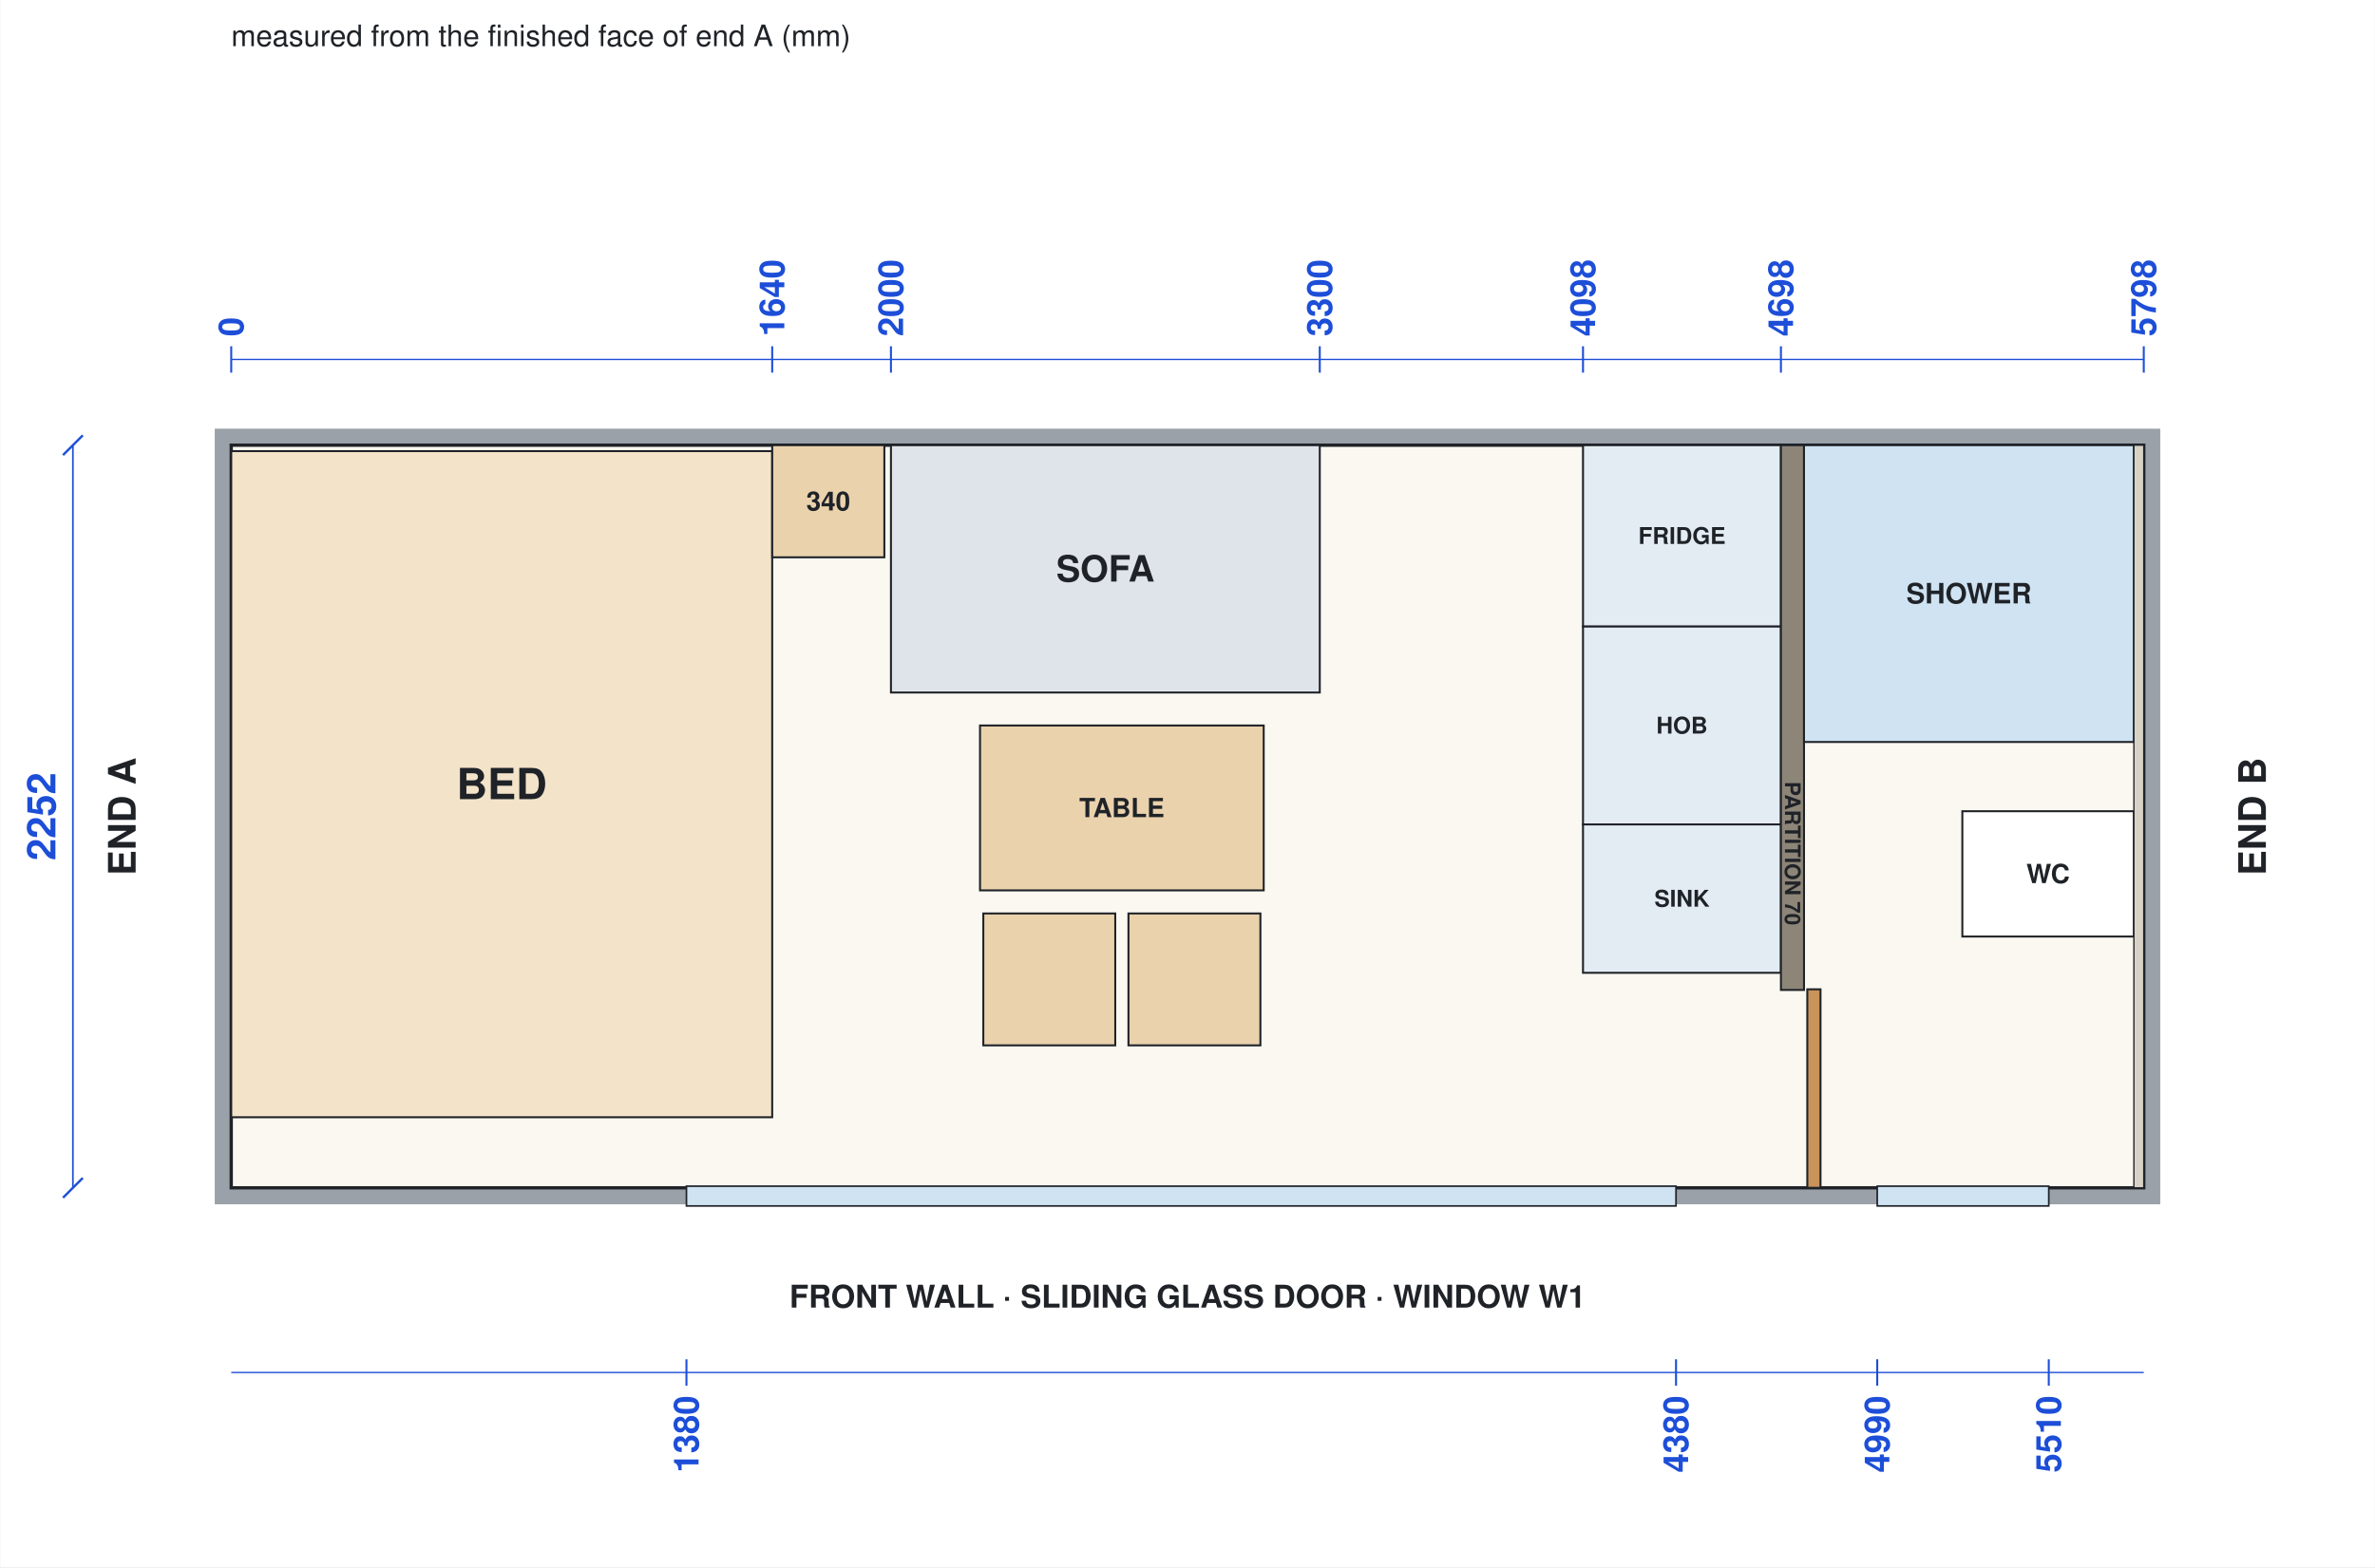
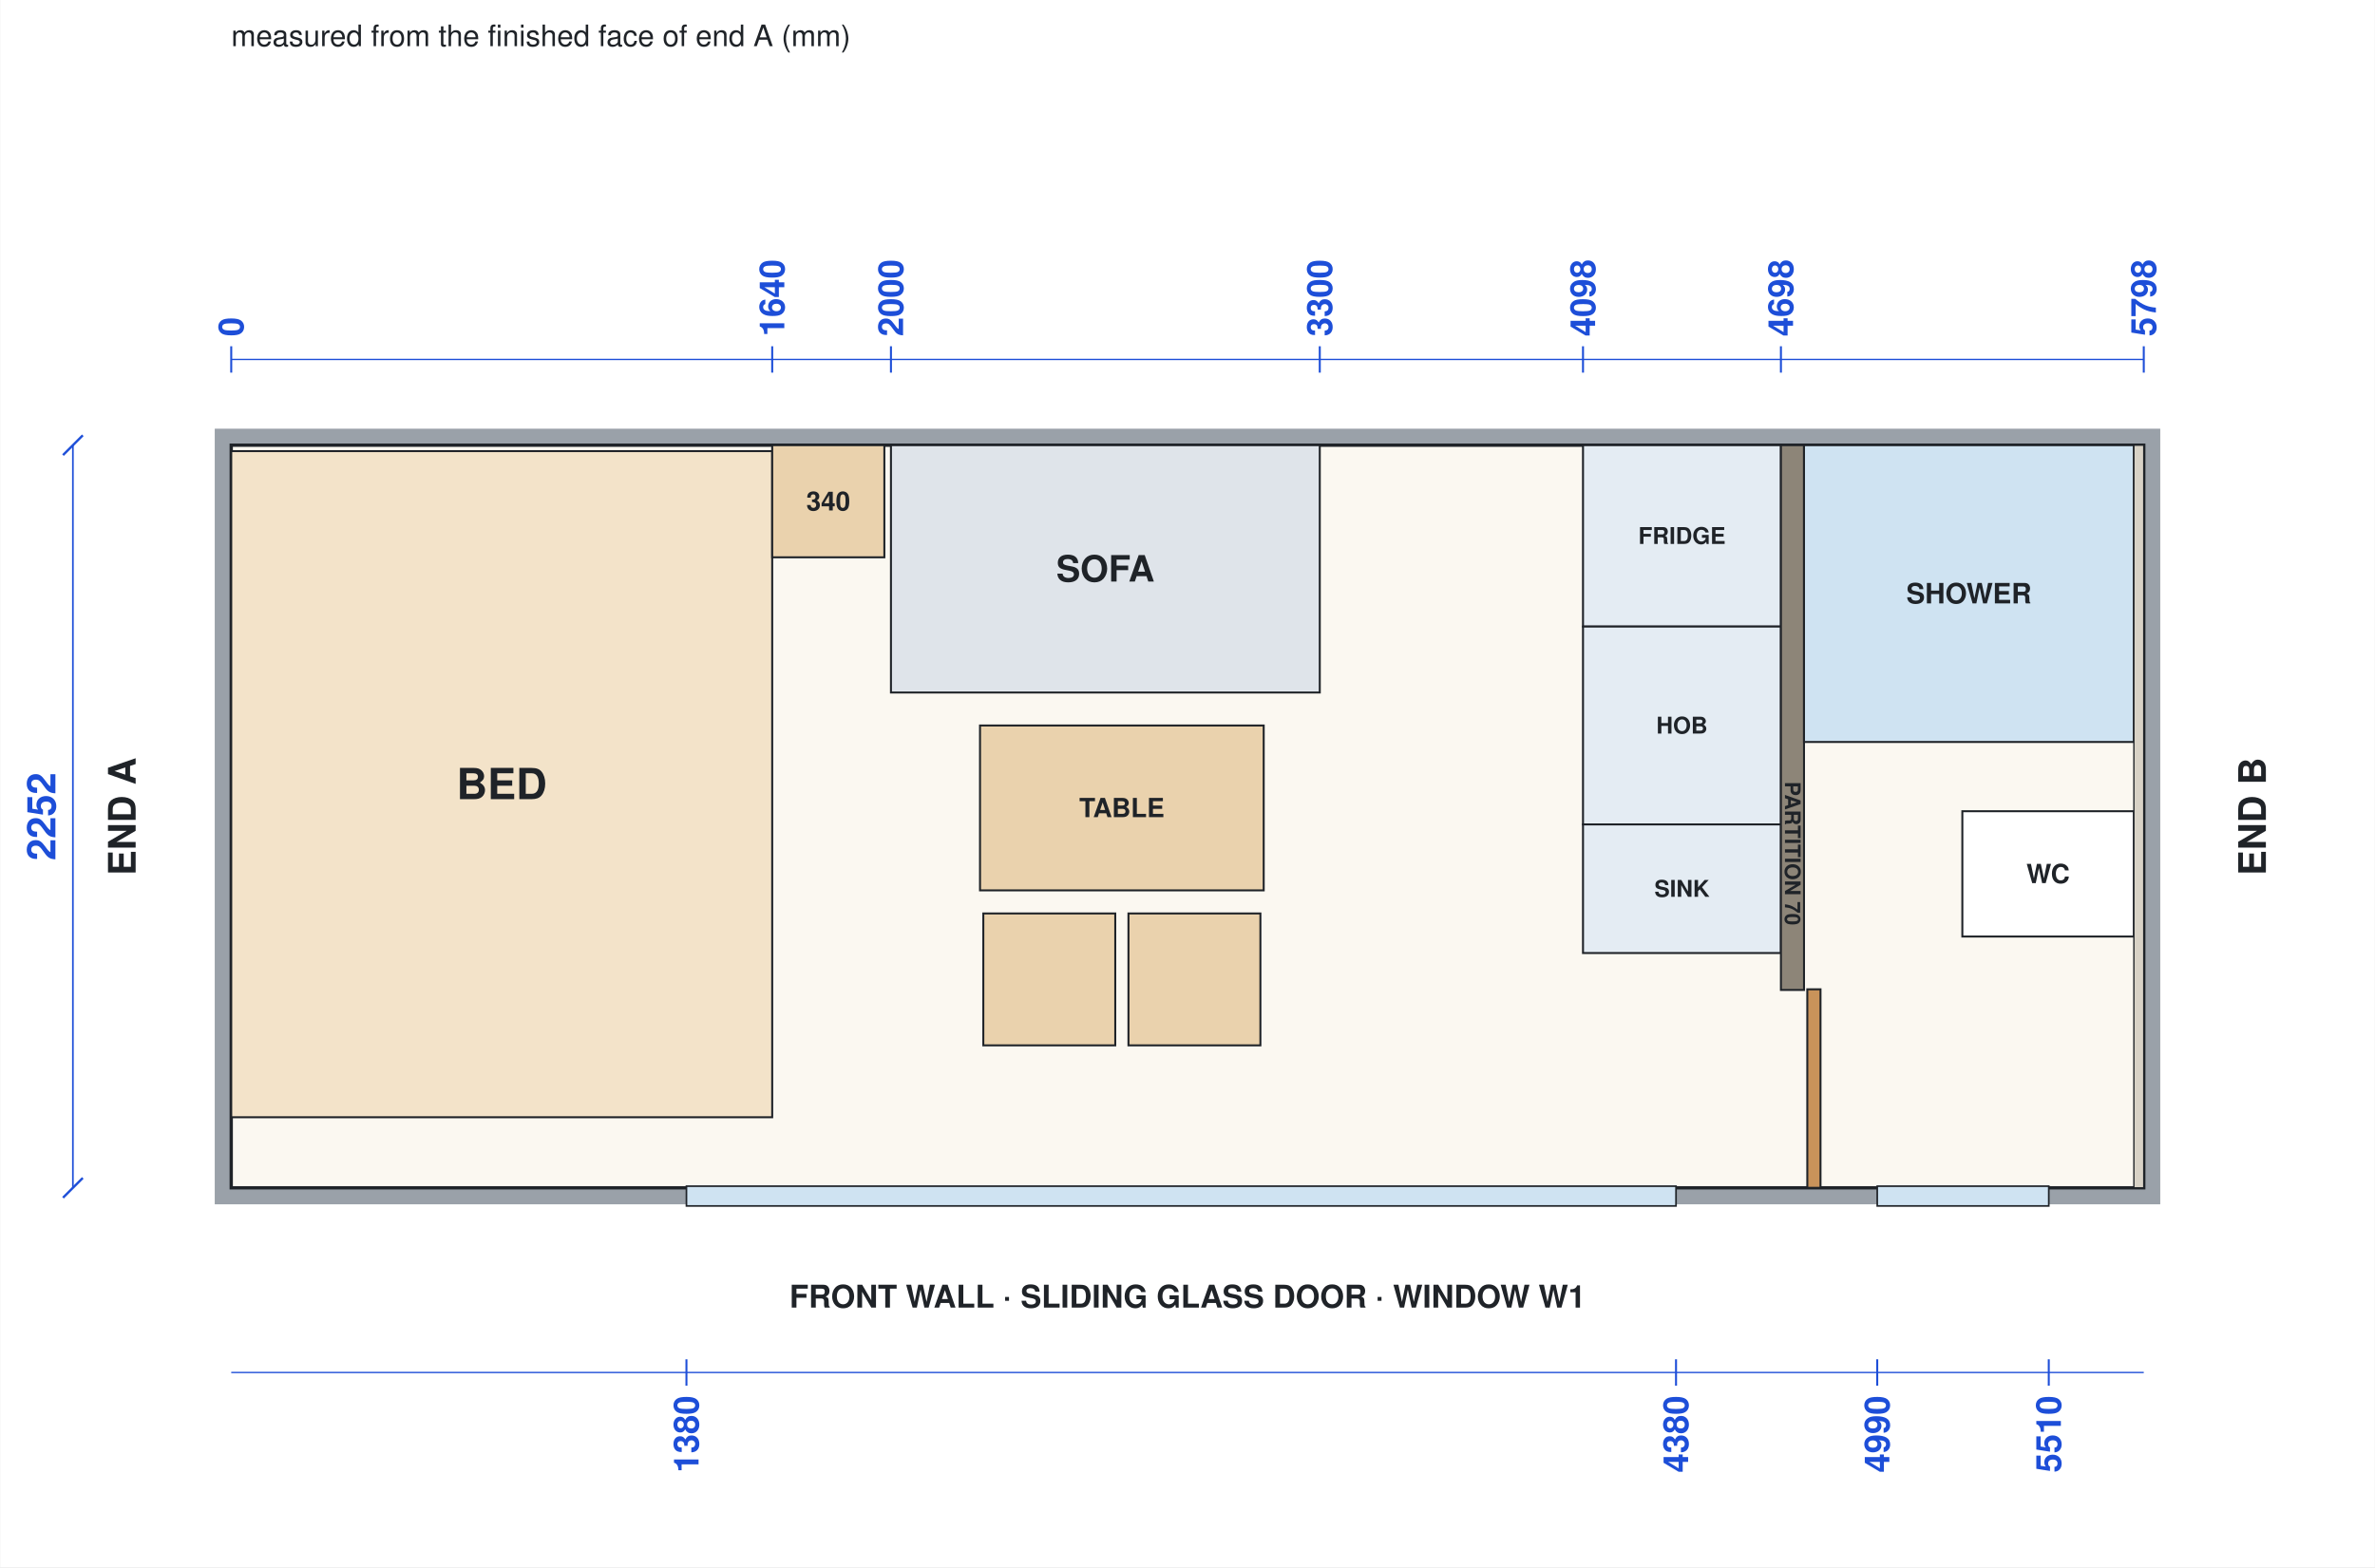
<svg xmlns="http://www.w3.org/2000/svg" viewBox="-700 -1350 7198 4752" width="1200" height="792" font-family="Helvetica, Arial, sans-serif">
  <rect x="-700" y="-1350" width="7198" height="4752" fill="#ffffff" />
  <rect x="-50" y="-50" width="5898" height="2352" fill="#9aa1a9" stroke="none" stroke-width="0" />
  <rect x="0" y="0" width="5798" height="2252" fill="#fbf8f1" stroke="#1f2328" stroke-width="10" />
  <rect x="1380" y="2247" width="3000" height="60" fill="#cfe3f2" stroke="#1f2328" stroke-width="5" />
  <rect x="4990" y="2247" width="520" height="60" fill="#cfe3f2" stroke="#1f2328" stroke-width="5" />
  <rect x="0" y="18" width="1640" height="2020" fill="#f3e3c9" stroke="#1f2328" stroke-width="6" />
  <text x="820" y="1028" font-size="130" font-weight="700" fill="#1f2328" text-anchor="middle" dominant-baseline="middle">BED</text>
  <rect x="1640" y="0" width="340" height="340" fill="#ead2ad" stroke="#1f2328" stroke-width="6" />
  <text x="1810" y="170" font-size="80" font-weight="700" fill="#1f2328" text-anchor="middle" dominant-baseline="middle">340</text>
  <rect x="2000" y="0" width="1300" height="750" fill="#dfe4ea" stroke="#1f2328" stroke-width="6" />
  <text x="2650" y="375" font-size="110" font-weight="700" fill="#1f2328" text-anchor="middle" dominant-baseline="middle">SOFA</text>
  <rect x="2270" y="850" width="860" height="500" fill="#ead2ad" stroke="#1f2328" stroke-width="6" />
  <text x="2700" y="1100" font-size="80" font-weight="700" fill="#1f2328" text-anchor="middle" dominant-baseline="middle">TABLE</text>
  <rect x="2280" y="1420" width="400" height="400" fill="#ead2ad" stroke="#1f2328" stroke-width="6" />
  <rect x="2720" y="1420" width="400" height="400" fill="#ead2ad" stroke="#1f2328" stroke-width="6" />
  <rect x="4098" y="0" width="600" height="550" fill="#e4ecf3" stroke="#1f2328" stroke-width="6" />
  <text x="4398" y="275" font-size="70" font-weight="700" fill="#1f2328" text-anchor="middle" dominant-baseline="middle">FRIDGE</text>
  <rect x="4098" y="550" width="600" height="600" fill="#e4ecf3" stroke="#1f2328" stroke-width="6" />
  <text x="4398" y="850" font-size="70" font-weight="700" fill="#1f2328" text-anchor="middle" dominant-baseline="middle">HOB</text>
-   <rect x="4098" y="1150" width="600" height="450" fill="#e4ecf3" stroke="#1f2328" stroke-width="6" />
-   <text x="4398" y="1375" font-size="70" font-weight="700" fill="#1f2328" text-anchor="middle" dominant-baseline="middle">SINK</text>
+   <rect x="4098" y="1150" width="600" height="390" fill="#e4ecf3" stroke="#1f2328" stroke-width="6" />
+   <text x="4398" y="1345" font-size="70" font-weight="700" fill="#1f2328" text-anchor="middle" dominant-baseline="middle">SINK</text>
  <rect x="4698" y="0" width="70" height="1652" fill="#8d8578" stroke="#1f2328" stroke-width="6" />
  <rect x="4768" y="0" width="1000" height="900" fill="#cfe3f2" stroke="#1f2328" stroke-width="6" />
  <text x="5268" y="450" font-size="85" font-weight="700" fill="#1f2328" text-anchor="middle" dominant-baseline="middle">SHOWER</text>
  <rect x="5248" y="1110" width="520" height="380" fill="#ffffff" stroke="#1f2328" stroke-width="6" />
  <text x="5508" y="1300" font-size="80" font-weight="700" fill="#1f2328" text-anchor="middle" dominant-baseline="middle">WC</text>
  <rect x="4778" y="1650" width="40" height="602" fill="#c9935a" stroke="#1f2328" stroke-width="6" />
  <text x="4733" y="1020" font-size="65" font-weight="700" fill="#1f2328" text-anchor="start" dominant-baseline="middle" transform="rotate(90 4733 1020)">PARTITION 70</text>
  <rect x="5768" y="0" width="30" height="2252" fill="#d8d2c6" stroke="#1f2328" stroke-width="4" />
  <text x="-330" y="1126" font-size="115" font-weight="700" fill="#1f2328" text-anchor="middle" dominant-baseline="middle" transform="rotate(-90 -330 1126)">END A</text>
  <text x="6128" y="1126" font-size="115" font-weight="700" fill="#1f2328" text-anchor="middle" dominant-baseline="middle" transform="rotate(-90 6128 1126)">END B</text>
  <text x="2899" y="2582" font-size="95" font-weight="700" fill="#1f2328" text-anchor="middle" dominant-baseline="middle">FRONT WALL · SLIDING GLASS DOOR · WINDOW W1</text>
  <line x1="0" y1="-260" x2="5798" y2="-260" stroke="#1d4ed8" stroke-width="4" />
  <line x1="0" y1="-300" x2="0" y2="-220" stroke="#1d4ed8" stroke-width="6" />
  <text x="0" y="-330" font-size="105" font-weight="700" fill="#1d4ed8" text-anchor="start" dominant-baseline="middle" transform="rotate(-90 0 -330)">0</text>
  <line x1="1640" y1="-300" x2="1640" y2="-220" stroke="#1d4ed8" stroke-width="6" />
  <text x="1640" y="-330" font-size="105" font-weight="700" fill="#1d4ed8" text-anchor="start" dominant-baseline="middle" transform="rotate(-90 1640 -330)">1640</text>
  <line x1="2000" y1="-300" x2="2000" y2="-220" stroke="#1d4ed8" stroke-width="6" />
  <text x="2000" y="-330" font-size="105" font-weight="700" fill="#1d4ed8" text-anchor="start" dominant-baseline="middle" transform="rotate(-90 2000 -330)">2000</text>
  <line x1="3300" y1="-300" x2="3300" y2="-220" stroke="#1d4ed8" stroke-width="6" />
  <text x="3300" y="-330" font-size="105" font-weight="700" fill="#1d4ed8" text-anchor="start" dominant-baseline="middle" transform="rotate(-90 3300 -330)">3300</text>
  <line x1="4098" y1="-300" x2="4098" y2="-220" stroke="#1d4ed8" stroke-width="6" />
  <text x="4098" y="-330" font-size="105" font-weight="700" fill="#1d4ed8" text-anchor="start" dominant-baseline="middle" transform="rotate(-90 4098 -330)">4098</text>
  <line x1="4698" y1="-300" x2="4698" y2="-220" stroke="#1d4ed8" stroke-width="6" />
  <text x="4698" y="-330" font-size="105" font-weight="700" fill="#1d4ed8" text-anchor="start" dominant-baseline="middle" transform="rotate(-90 4698 -330)">4698</text>
  <line x1="5798" y1="-300" x2="5798" y2="-220" stroke="#1d4ed8" stroke-width="6" />
  <text x="5798" y="-330" font-size="105" font-weight="700" fill="#1d4ed8" text-anchor="start" dominant-baseline="middle" transform="rotate(-90 5798 -330)">5798</text>
  <text x="0" y="-1240" font-size="90" font-weight="400" fill="#1f2328" text-anchor="start" dominant-baseline="middle">measured from the finished face of end A (mm)</text>
  <line x1="0" y1="2812" x2="5798" y2="2812" stroke="#1d4ed8" stroke-width="4" />
  <line x1="1380" y1="2772" x2="1380" y2="2852" stroke="#1d4ed8" stroke-width="6" />
  <text x="1380" y="2882" font-size="105" font-weight="700" fill="#1d4ed8" text-anchor="end" dominant-baseline="middle" transform="rotate(-90 1380 2882)">1380</text>
  <line x1="4380" y1="2772" x2="4380" y2="2852" stroke="#1d4ed8" stroke-width="6" />
  <text x="4380" y="2882" font-size="105" font-weight="700" fill="#1d4ed8" text-anchor="end" dominant-baseline="middle" transform="rotate(-90 4380 2882)">4380</text>
  <line x1="4990" y1="2772" x2="4990" y2="2852" stroke="#1d4ed8" stroke-width="6" />
  <text x="4990" y="2882" font-size="105" font-weight="700" fill="#1d4ed8" text-anchor="end" dominant-baseline="middle" transform="rotate(-90 4990 2882)">4990</text>
  <line x1="5510" y1="2772" x2="5510" y2="2852" stroke="#1d4ed8" stroke-width="6" />
  <text x="5510" y="2882" font-size="105" font-weight="700" fill="#1d4ed8" text-anchor="end" dominant-baseline="middle" transform="rotate(-90 5510 2882)">5510</text>
  <line x1="-480" y1="0" x2="-480" y2="2252" stroke="#1d4ed8" stroke-width="5" />
  <line x1="-510" y1="30" x2="-450" y2="-30" stroke="#1d4ed8" stroke-width="7" />
  <line x1="-510" y1="2282" x2="-450" y2="2222" stroke="#1d4ed8" stroke-width="7" />
  <text x="-575" y="1126" font-size="120" font-weight="700" fill="#1d4ed8" text-anchor="middle" dominant-baseline="middle" transform="rotate(-90 -575 1126)">2252</text>
</svg>
